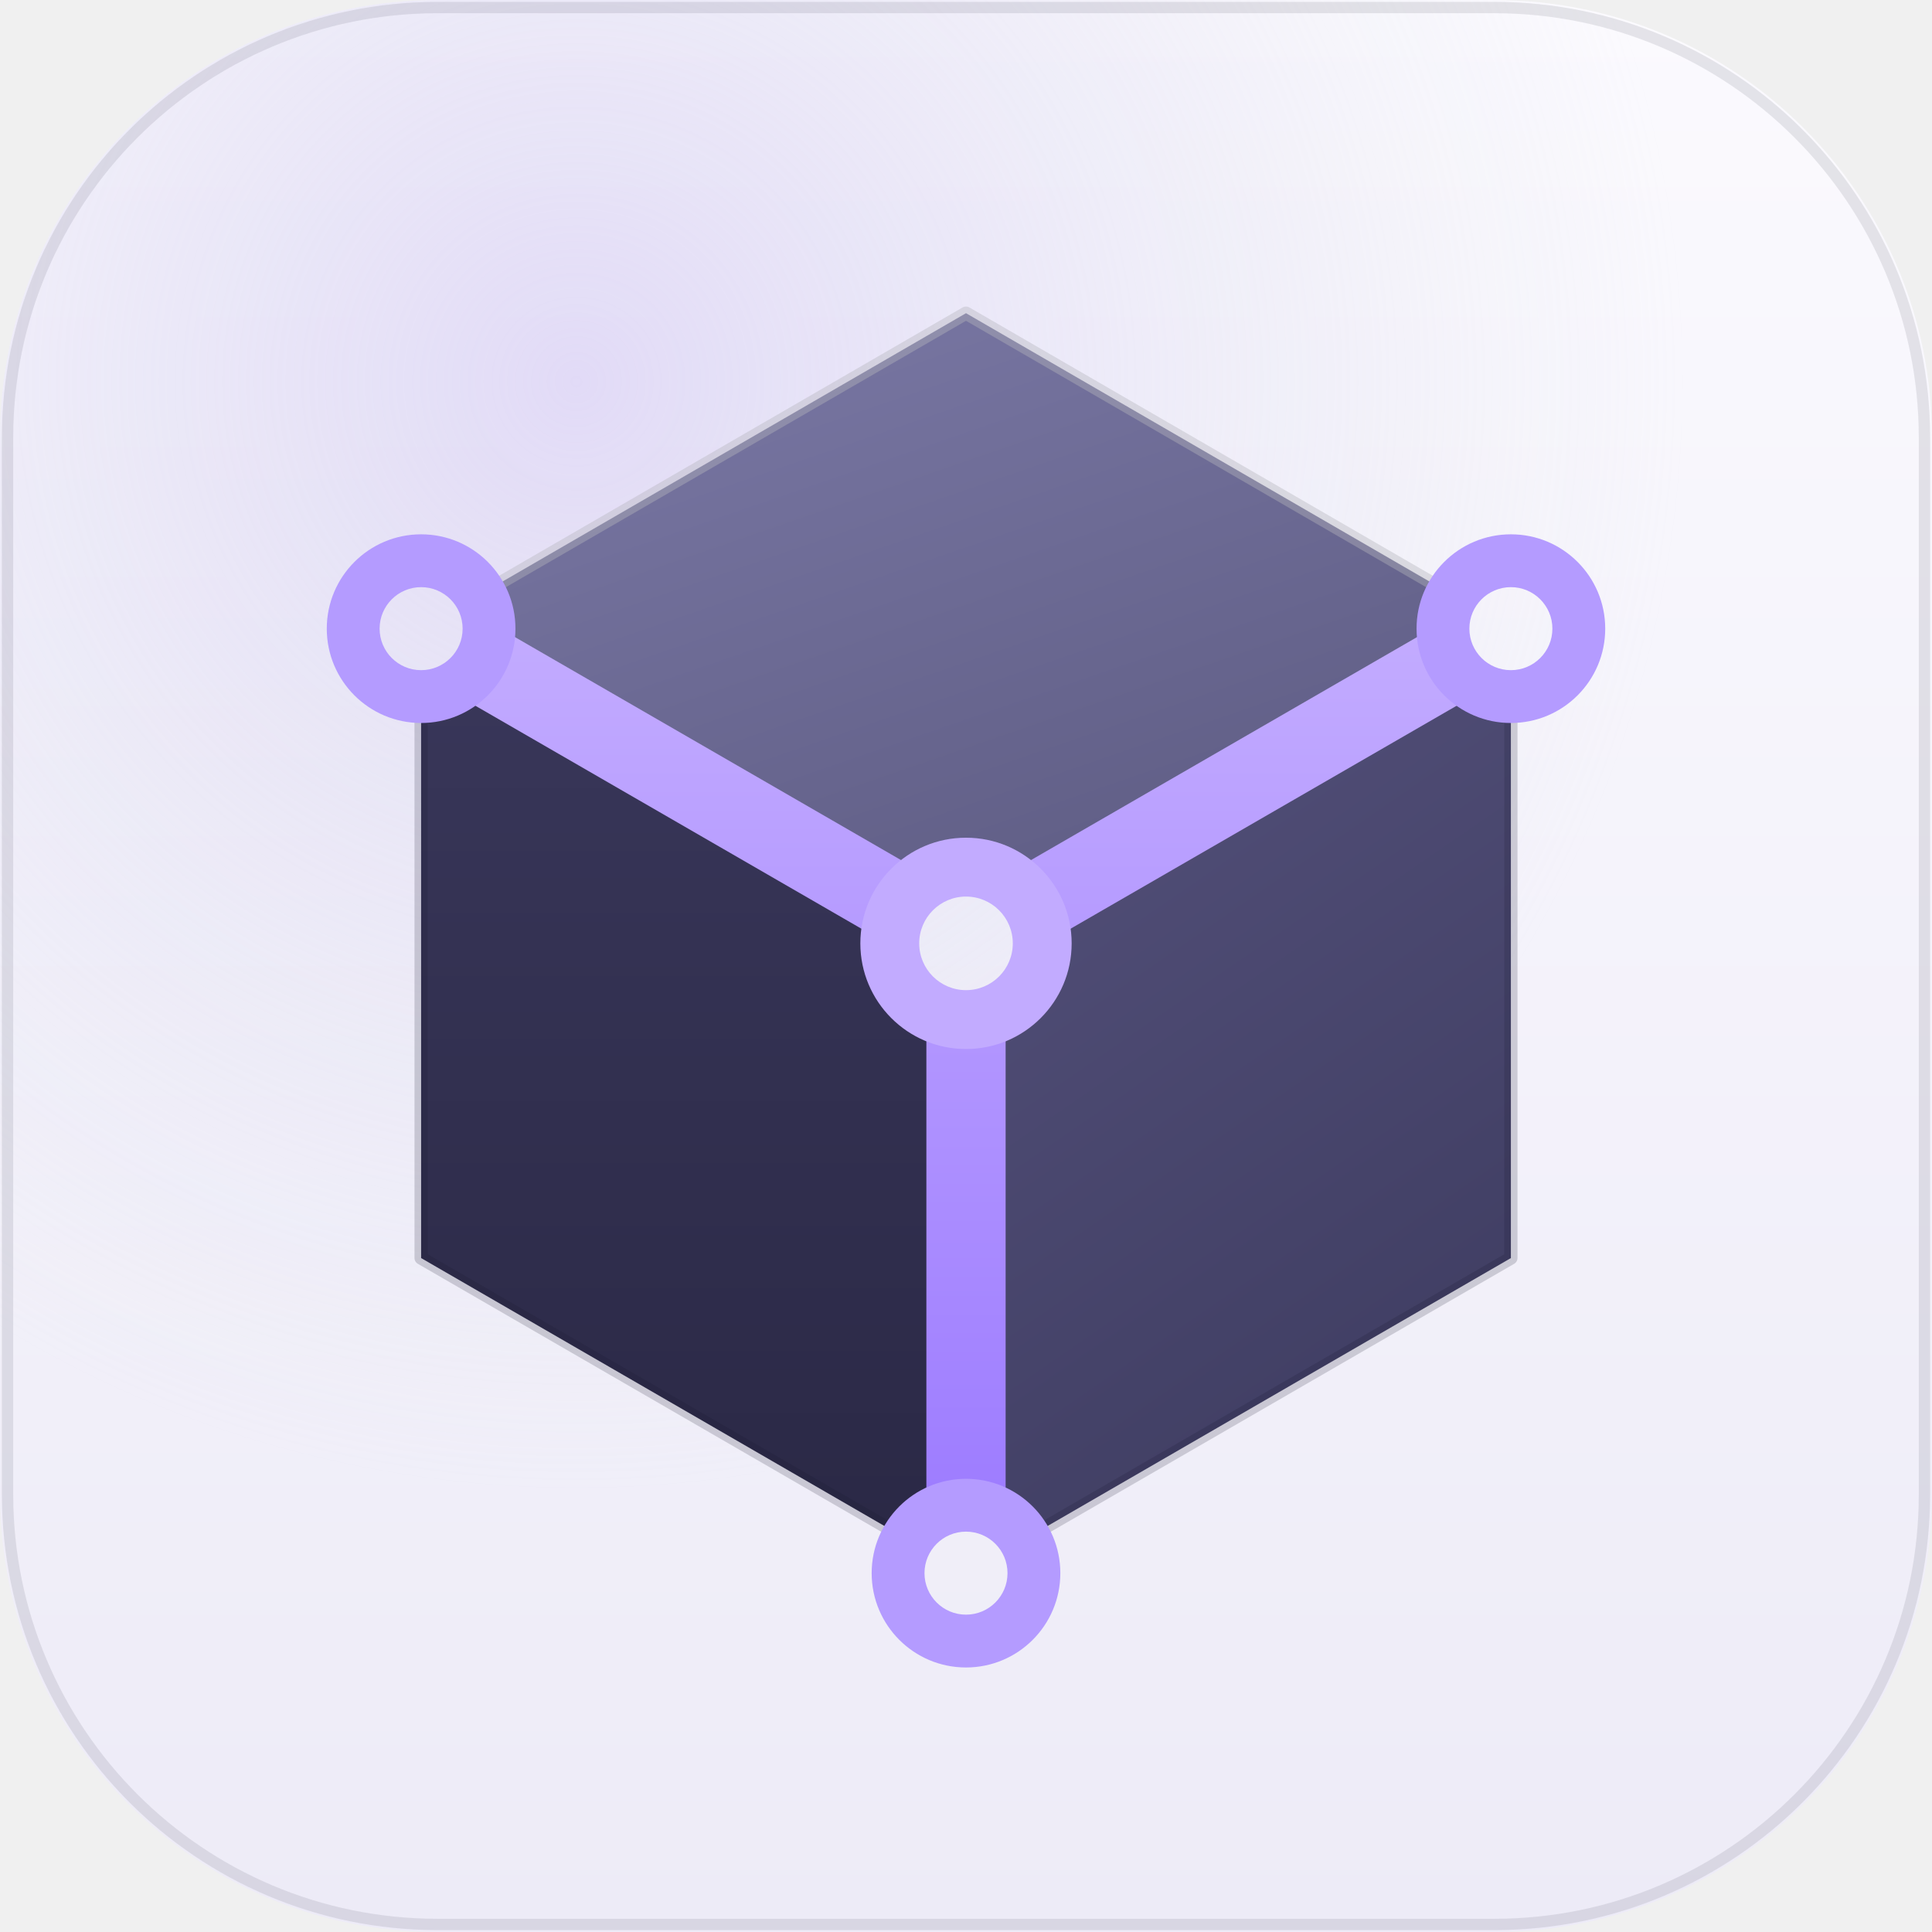
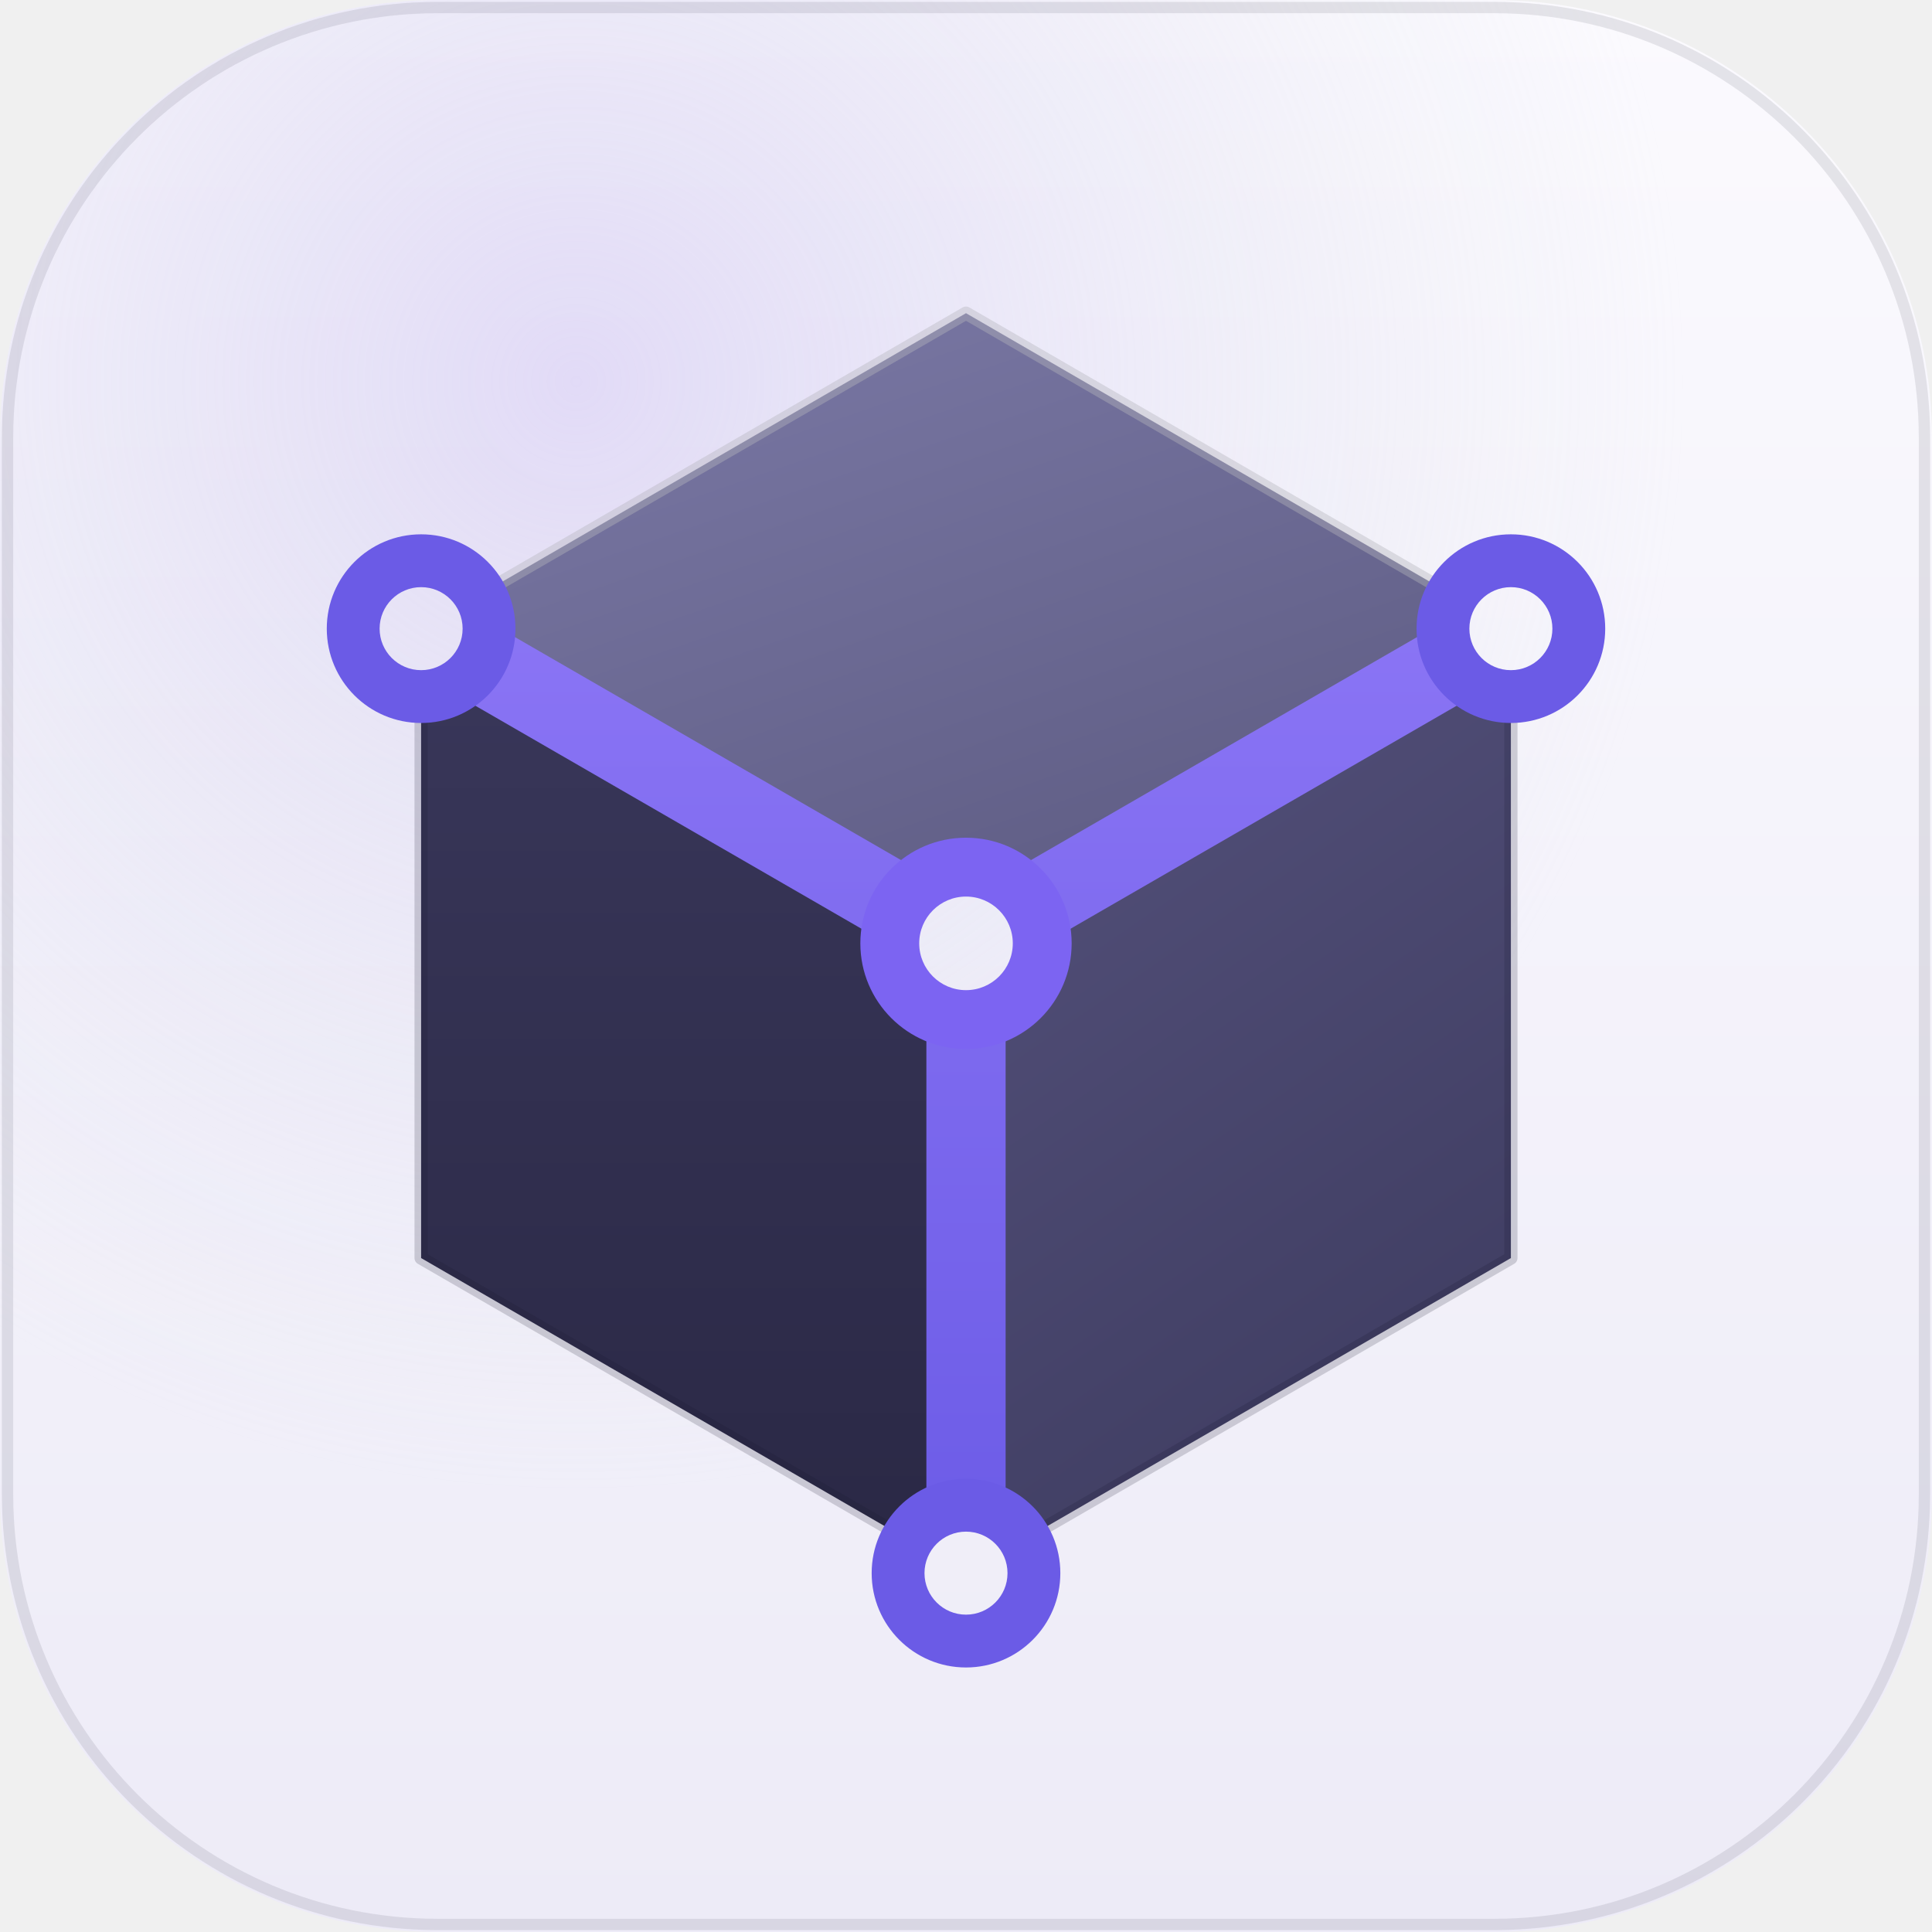
<svg xmlns="http://www.w3.org/2000/svg" width="512" height="512" viewBox="0 0 512 512">
  <defs>
    <linearGradient id="fTop" x1="0.1" y1="0" x2="0.7" y2="1">
      <stop offset="0%" stop-color="#7B79A6" />
      <stop offset="100%" stop-color="#5D5B82" />
    </linearGradient>
    <linearGradient id="fLeft" x1="0" y1="0" x2="0" y2="1">
      <stop offset="0%" stop-color="#39375A" />
      <stop offset="100%" stop-color="#2A2845" />
    </linearGradient>
    <linearGradient id="fRight" x1="0" y1="0" x2="0.4" y2="1">
      <stop offset="0%" stop-color="#55527C" />
      <stop offset="100%" stop-color="#403E63" />
    </linearGradient>
    <linearGradient id="bg" x1="0" y1="0" x2="0" y2="1">
      <stop offset="0%" stop-color="#FBFAFE" />
      <stop offset="100%" stop-color="#EDEBF7" />
    </linearGradient>
    <radialGradient id="bgglow" cx="0.30" cy="0.20" r="0.95">
      <stop offset="0%" stop-color="#CFC4F2" stop-opacity="0.55" />
      <stop offset="60%" stop-color="#D5D9E6" stop-opacity="0" />
    </radialGradient>
    <linearGradient id="lane" gradientUnits="userSpaceOnUse" x1="256" y1="158" x2="256" y2="420">
-       <stop offset="0%" stop-color="#C4ADFF" />
-       <stop offset="100%" stop-color="#9A78FF" />
+       <stop offset="0%" stop-color="#8B75F5" />
+       <stop offset="100%" stop-color="#6B5BE6" />
    </linearGradient>
  </defs>
  <rect width="512" height="512" rx="116" fill="url(#bg)" />
  <rect width="512" height="512" rx="116" fill="url(#bgglow)" />
  <rect x="2" y="2" width="508" height="508" rx="114" fill="none" stroke="#1B1A2E" stroke-opacity="0.10" stroke-width="3" />
  <mask id="cubeHoles" maskUnits="userSpaceOnUse" x="0" y="0" width="512" height="512">
    <rect width="512" height="512" fill="#fff" />
    <circle cx="111.6" cy="166.6" r="11.0" fill="#000" />
    <circle cx="400.4" cy="166.6" r="11.0" fill="#000" />
    <circle cx="256.0" cy="416.9" r="11.0" fill="#000" />
    <circle cx="256.0" cy="250.0" r="12.4" fill="#000" />
  </mask>
  <g mask="url(#cubeHoles)">
    <path d="M256.0,83.0 L400.4,166.6 L256.0,250.0 L111.6,166.6 Z" fill="url(#fTop)" />
    <path d="M400.4,166.6 L400.4,333.4 L256.0,416.9 L256.0,250.0 Z" fill="url(#fRight)" />
    <path d="M256.0,250.0 L256.0,416.9 L111.6,333.4 L111.6,166.6 Z" fill="url(#fLeft)" />
    <path d="M256.0,83.0 L400.4,166.6 L400.4,333.4 L256.0,416.9 L111.6,333.4 L111.6,166.6 Z" fill="none" stroke="#1B1A2E" stroke-opacity="0.18" stroke-width="3.5" stroke-linejoin="round" />
    <path d="M256.0,83.0 L400.4,166.6 L256.0,250.0 L111.6,166.6 Z" fill="none" stroke="#FFFFFF" stroke-opacity="0.28" stroke-width="3.5" stroke-linejoin="round" />
    <g fill="none" stroke-width="21" stroke-linecap="round">
      <path d="M256.0,250.0 L111.6,166.6" stroke="url(#lane)" />
      <path d="M256.0,250.0 L400.4,166.6" stroke="url(#lane)" />
      <path d="M256.0,250.0 L256.0,416.9" stroke="url(#lane)" />
    </g>
-     <circle cx="111.6" cy="166.6" r="25" fill="#B49BFF" />
-     <circle cx="400.4" cy="166.6" r="25" fill="#B49BFF" />
-     <circle cx="256.0" cy="416.9" r="25" fill="#B49BFF" />
-     <circle cx="256.0" cy="250.0" r="28" fill="#C2ABFF" />
-     <circle cx="111.6" cy="166.6" r="10" fill="#F3EEFF" />
-     <circle cx="400.4" cy="166.6" r="10" fill="#F3EEFF" />
-     <circle cx="256.0" cy="416.9" r="10" fill="#F3EEFF" />
-     <circle cx="256.0" cy="250.0" r="11.5" fill="#F3EEFF" />
+     <circle cx="111.6" cy="166.6" r="25" fill="#6B5BE6" />
+     <circle cx="400.4" cy="166.6" r="25" fill="#6B5BE6" />
+     <circle cx="256.0" cy="416.9" r="25" fill="#6B5BE6" />
+     <circle cx="256.0" cy="250.0" r="28" fill="#7C64F2" />
+     <circle cx="111.6" cy="166.6" r="10" fill="#FFFFFF" />
+     <circle cx="400.4" cy="166.6" r="10" fill="#FFFFFF" />
+     <circle cx="256.0" cy="416.9" r="10" fill="#FFFFFF" />
+     <circle cx="256.0" cy="250.0" r="11.5" fill="#FFFFFF" />
  </g>
</svg>
